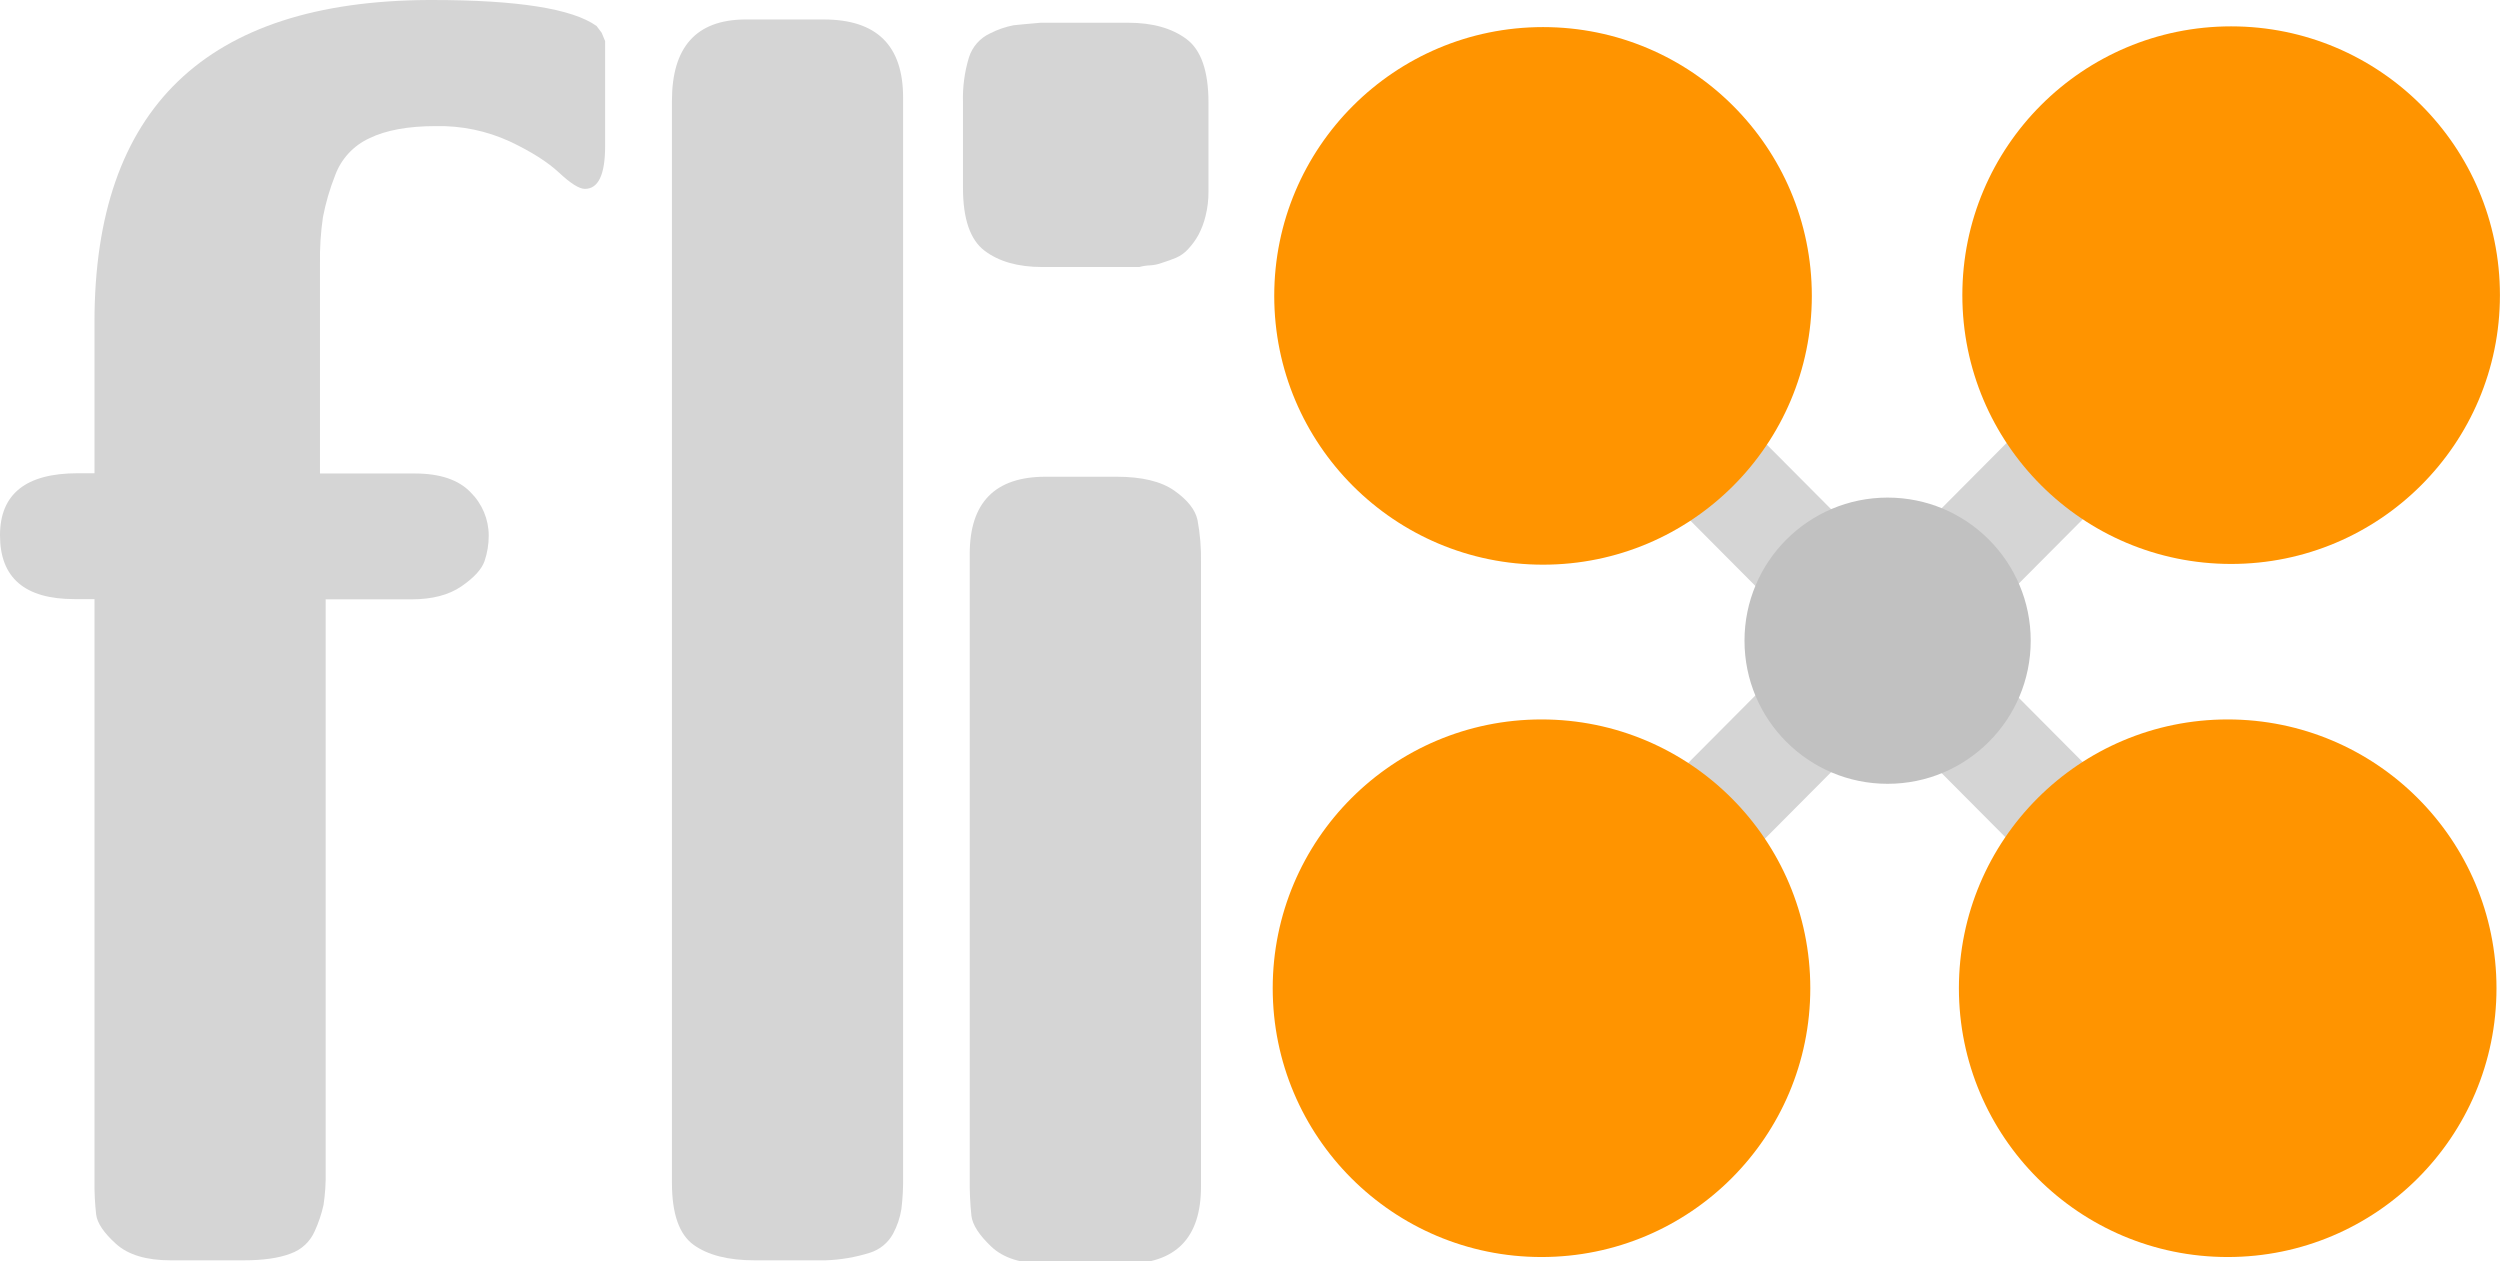
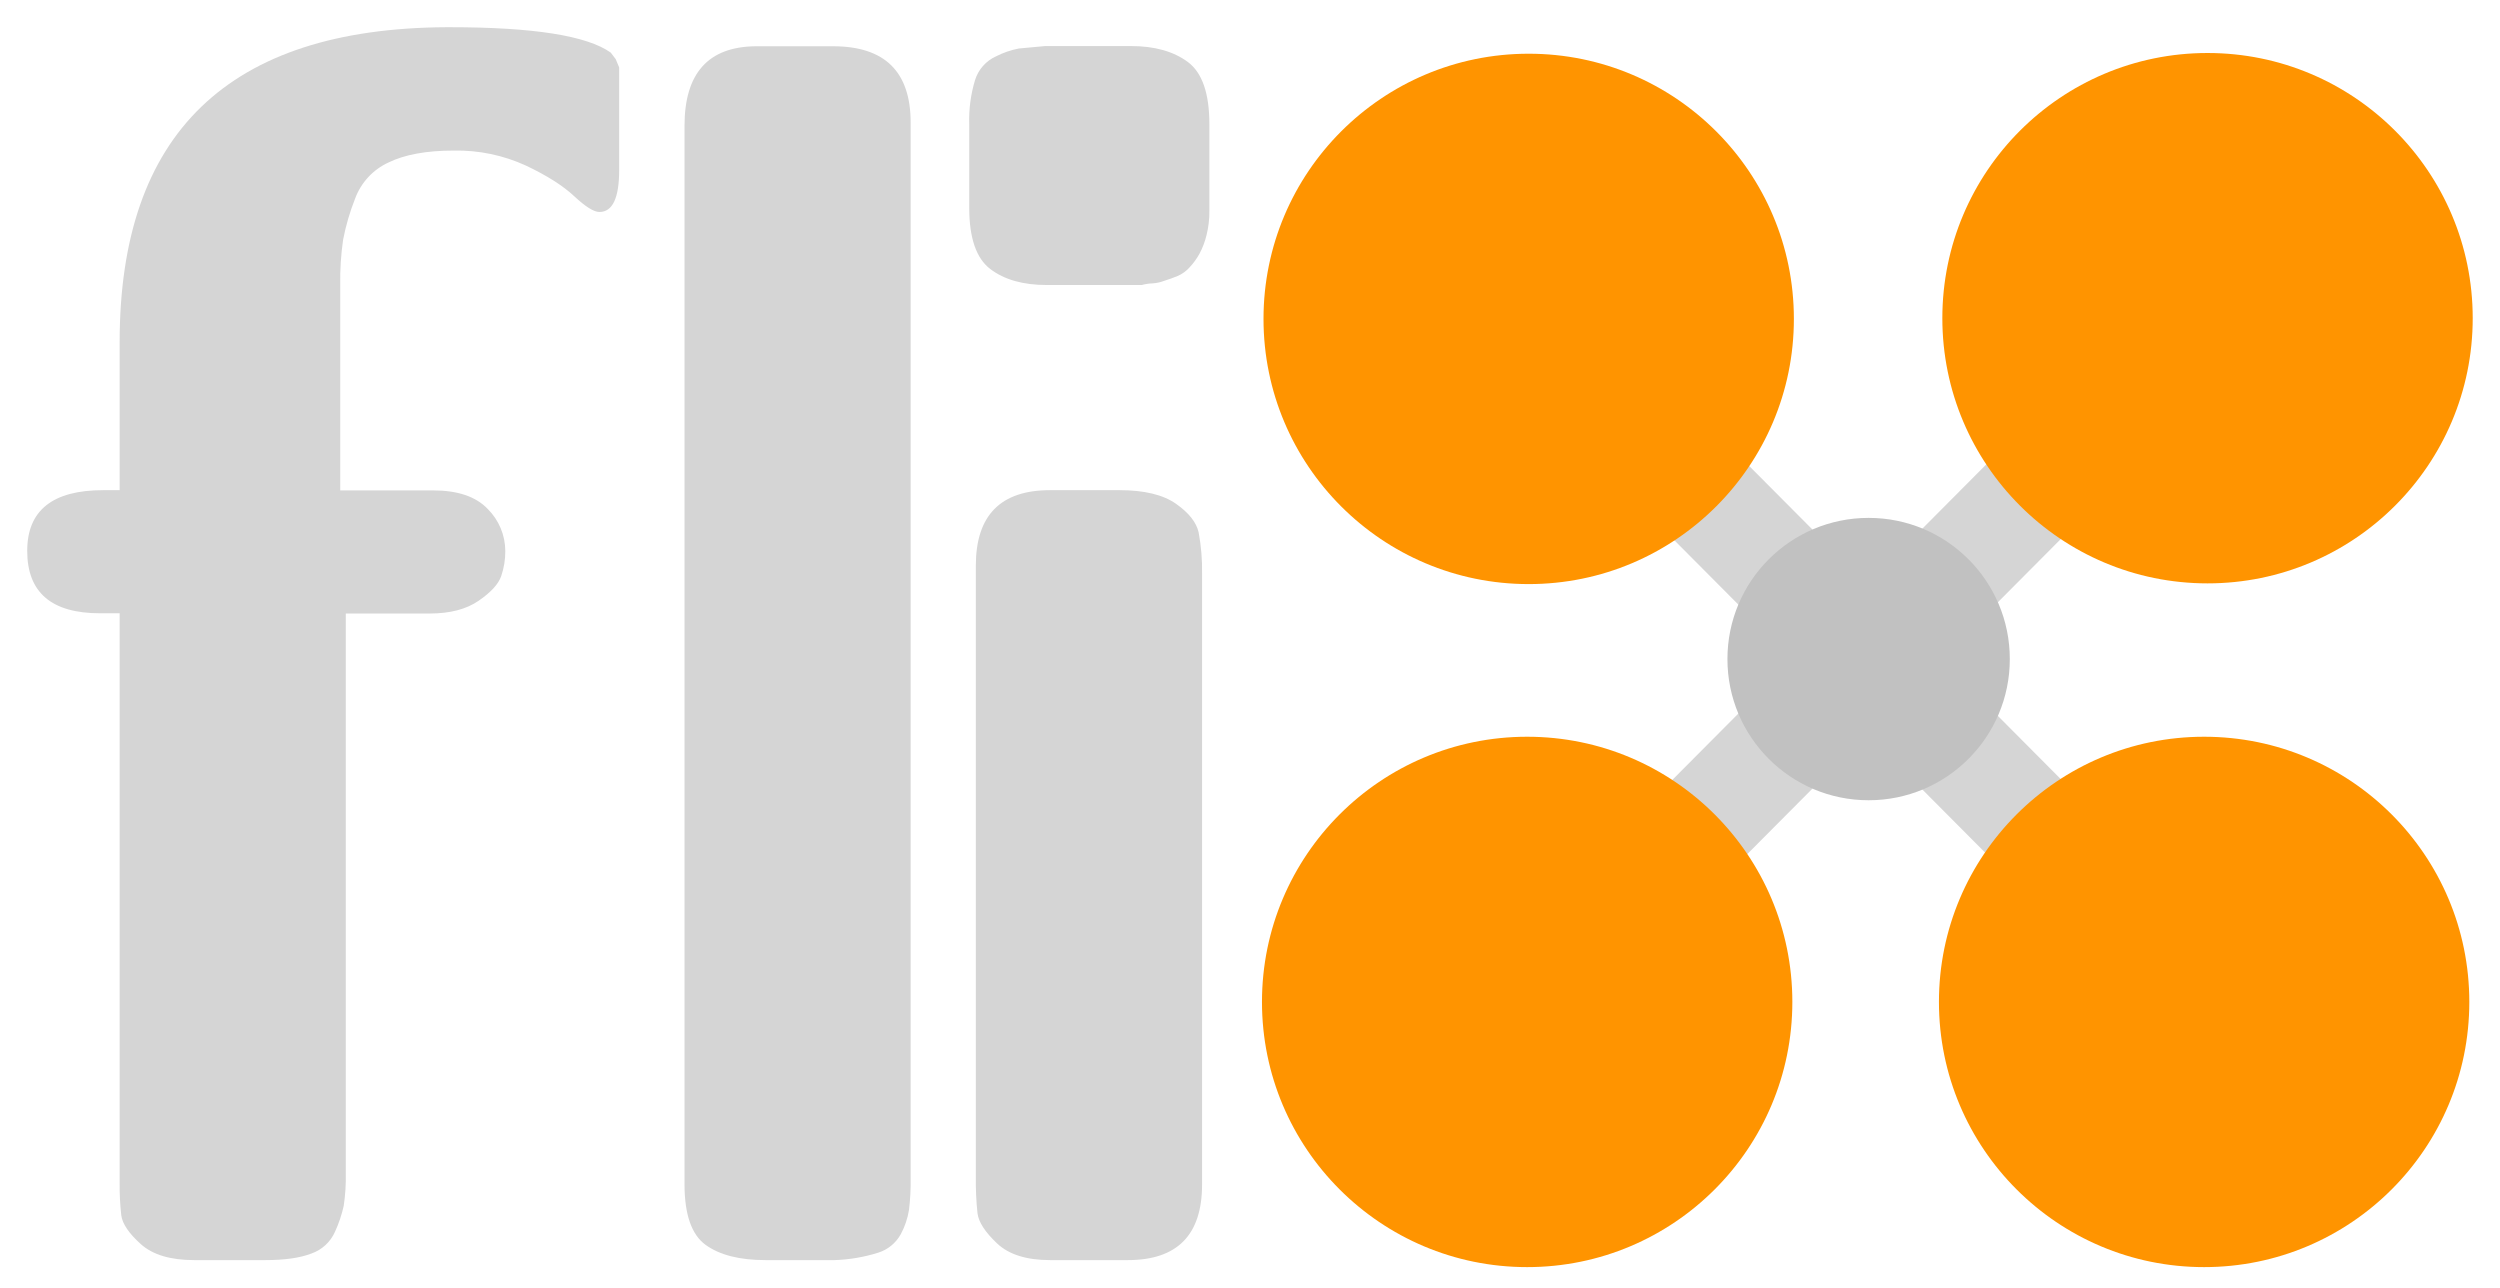
- <svg xmlns="http://www.w3.org/2000/svg" viewBox="0 0 718.86 362.46">
+ <svg xmlns="http://www.w3.org/2000/svg" viewBox="0 0 734.86 378.46">
  <defs>
    <style>
      .a {
        fill: none;
        stroke: #d5d5d5;
        stroke-miterlimit: 10;
        stroke-width: 31px;
      }

      .b {
        fill: #c1c1c1;
      }

      .c {
        fill: #ff9400;
      }

      .d {
        fill: #d5d5d5;
      }
    </style>
  </defs>
  <g>
    <g>
-       <line class="a" x1="443.12" y1="283.88" x2="641.43" y2="84.58" />
-       <line class="a" x1="444.12" y1="85.58" x2="642.42" y2="284.87" />
-       <circle class="b" cx="542.77" cy="184.23" r="41.15" />
-       <circle class="c" cx="443.69" cy="85.08" r="77.29" />
-       <circle class="c" cx="641.55" cy="84.87" r="77.29" />
-       <circle class="c" cx="640.56" cy="284.16" r="77.29" />
-       <circle class="c" cx="443.25" cy="284.16" r="77.29" />
+       <line class="a" x1="448.78" y1="294.23" x2="648.77" y2="93.24" />
+       <line class="a" x1="449.78" y1="94.24" x2="649.77" y2="295.23" />
+       <circle class="b" cx="549.27" cy="193.73" r="41.5" />
+       <circle class="c" cx="449.35" cy="93.74" r="77.95" />
+       <circle class="c" cx="648.89" cy="93.53" r="77.95" />
+       <circle class="c" cx="647.89" cy="294.51" r="77.95" />
+       <circle class="c" cx="448.9" cy="294.51" r="77.95" />
    </g>
-     <path class="d" d="M0,153.93q0-17.85,22.36-17.85h4.81V92.57Q27.17.48,123.23,0h1q36.87,0,47.31,7.48L173,9.41l1,2.41V42q0,12.32-5.82,12.31-2.43,0-7.4-4.64t-14.19-9a48.63,48.63,0,0,0-21.22-4.41q-12,0-19.17,3.5a18.85,18.85,0,0,0-9.82,10.62,67.35,67.35,0,0,0-3.52,12.06,82.52,82.52,0,0,0-.85,13.39v60.32h27.28q10.86,0,16.05,5.43a17.52,17.52,0,0,1,5.19,12.42,22.5,22.5,0,0,1-1.21,7.36q-1.22,3.51-6.64,7.24t-14.36,3.74H93.64V336.82a56,56,0,0,1-.61,9.65,37.8,37.8,0,0,1-2.56,7.6,11.83,11.83,0,0,1-6.94,6.4q-5,1.93-13.51,1.93H49.08q-10.47,0-15.7-4.71t-5.73-8.44a77.31,77.31,0,0,1-.48-9.53V172.27H21.4Q0,172.27,0,153.93Z" />
-     <path class="d" d="M193.21,340.2V29q0-23.16,20.86-23.4h22.81q22.8,0,22.8,22.44V338.27a68.92,68.92,0,0,1-.49,9.41,22.59,22.59,0,0,1-2.42,7.12,11.48,11.48,0,0,1-6.67,5.43,47.78,47.78,0,0,1-12.74,2.17H217q-11.4,0-17.58-4.47T193.21,340.2Z" />
-     <path class="d" d="M276.9,54.08V29.47a40.39,40.39,0,0,1,1.7-12.91,11.36,11.36,0,0,1,6.18-7,25.27,25.27,0,0,1,6.68-2.3c1.45-.15,4-.4,7.76-.72h25.23q10.43,0,16.73,4.7t6.31,18.22V55.05a27.94,27.94,0,0,1-.85,7.11,23,23,0,0,1-2.06,5.43,20,20,0,0,1-2.91,4,10,10,0,0,1-3.52,2.54c-1.21.48-2.54,1-4,1.44a11.53,11.53,0,0,1-3.4.73,13.71,13.71,0,0,0-3.15.48H299.7q-10.43,0-16.61-4.7T276.9,54.08Zm1.94,284.71V159.28q0-22.2,21.83-22.2h20.38q10.92,0,16.62,4t6.67,8.45a60.47,60.47,0,0,1,1,12.18V341.2q0,22.2-21.83,22.2H300.67q-10.43,0-15.64-4.95t-5.7-8.81A90.93,90.93,0,0,1,278.84,338.79Z" />
+     <path class="d" d="M8,161.93q0-17.85,22.36-17.85h4.81V100.57Q35.17,8.49,131.23,8h1q36.87,0,47.31,7.48L181,17.41l1,2.41V50q0,12.32-5.82,12.31-2.43,0-7.4-4.64t-14.19-9a48.63,48.63,0,0,0-21.22-4.41q-12,0-19.17,3.5a18.85,18.85,0,0,0-9.82,10.62,67.35,67.35,0,0,0-3.52,12.06,82.52,82.52,0,0,0-.85,13.39v60.32h27.28q10.86,0,16.05,5.43a17.52,17.52,0,0,1,5.19,12.42,22.5,22.5,0,0,1-1.21,7.36q-1.22,3.51-6.64,7.24t-14.36,3.74H101.64V344.82a56,56,0,0,1-.61,9.65,37.8,37.8,0,0,1-2.56,7.6,11.83,11.83,0,0,1-6.94,6.4q-5,1.93-13.51,1.93H57.08q-10.47,0-15.7-4.71t-5.73-8.44a77.31,77.31,0,0,1-.48-9.53V180.27H29.4Q8,180.27,8,161.93Z" />
+     <path class="d" d="M201.21,348.2V37q0-23.16,20.86-23.4h22.81q22.8,0,22.8,22.44V346.27a68.92,68.92,0,0,1-.49,9.41,22.59,22.59,0,0,1-2.42,7.12,11.48,11.48,0,0,1-6.67,5.43,47.78,47.78,0,0,1-12.74,2.17H225q-11.4,0-17.58-4.47T201.21,348.2Z" />
+     <path class="d" d="M284.9,61.08V36.47a40.39,40.39,0,0,1,1.7-12.91,11.36,11.36,0,0,1,6.18-7,25.27,25.27,0,0,1,6.68-2.3c1.45-.15,4-.4,7.76-.72h25.23q10.43,0,16.73,4.7t6.31,18.22V62.05a27.94,27.94,0,0,1-.85,7.11,23,23,0,0,1-2.06,5.43,20,20,0,0,1-2.91,4,10,10,0,0,1-3.52,2.54c-1.21.48-2.54,1-4,1.44a11.53,11.53,0,0,1-3.4.73,13.71,13.71,0,0,0-3.15.48H307.7q-10.43,0-16.61-4.7T284.9,61.08Zm1.94,284.71V166.28q0-22.2,21.83-22.2h20.38q10.92,0,16.62,4t6.67,8.45a60.47,60.47,0,0,1,1,12.18V348.2q0,22.2-21.83,22.2H308.67q-10.43,0-15.64-4.95t-5.7-8.81A90.93,90.93,0,0,1,286.84,345.79Z" />
  </g>
</svg>
